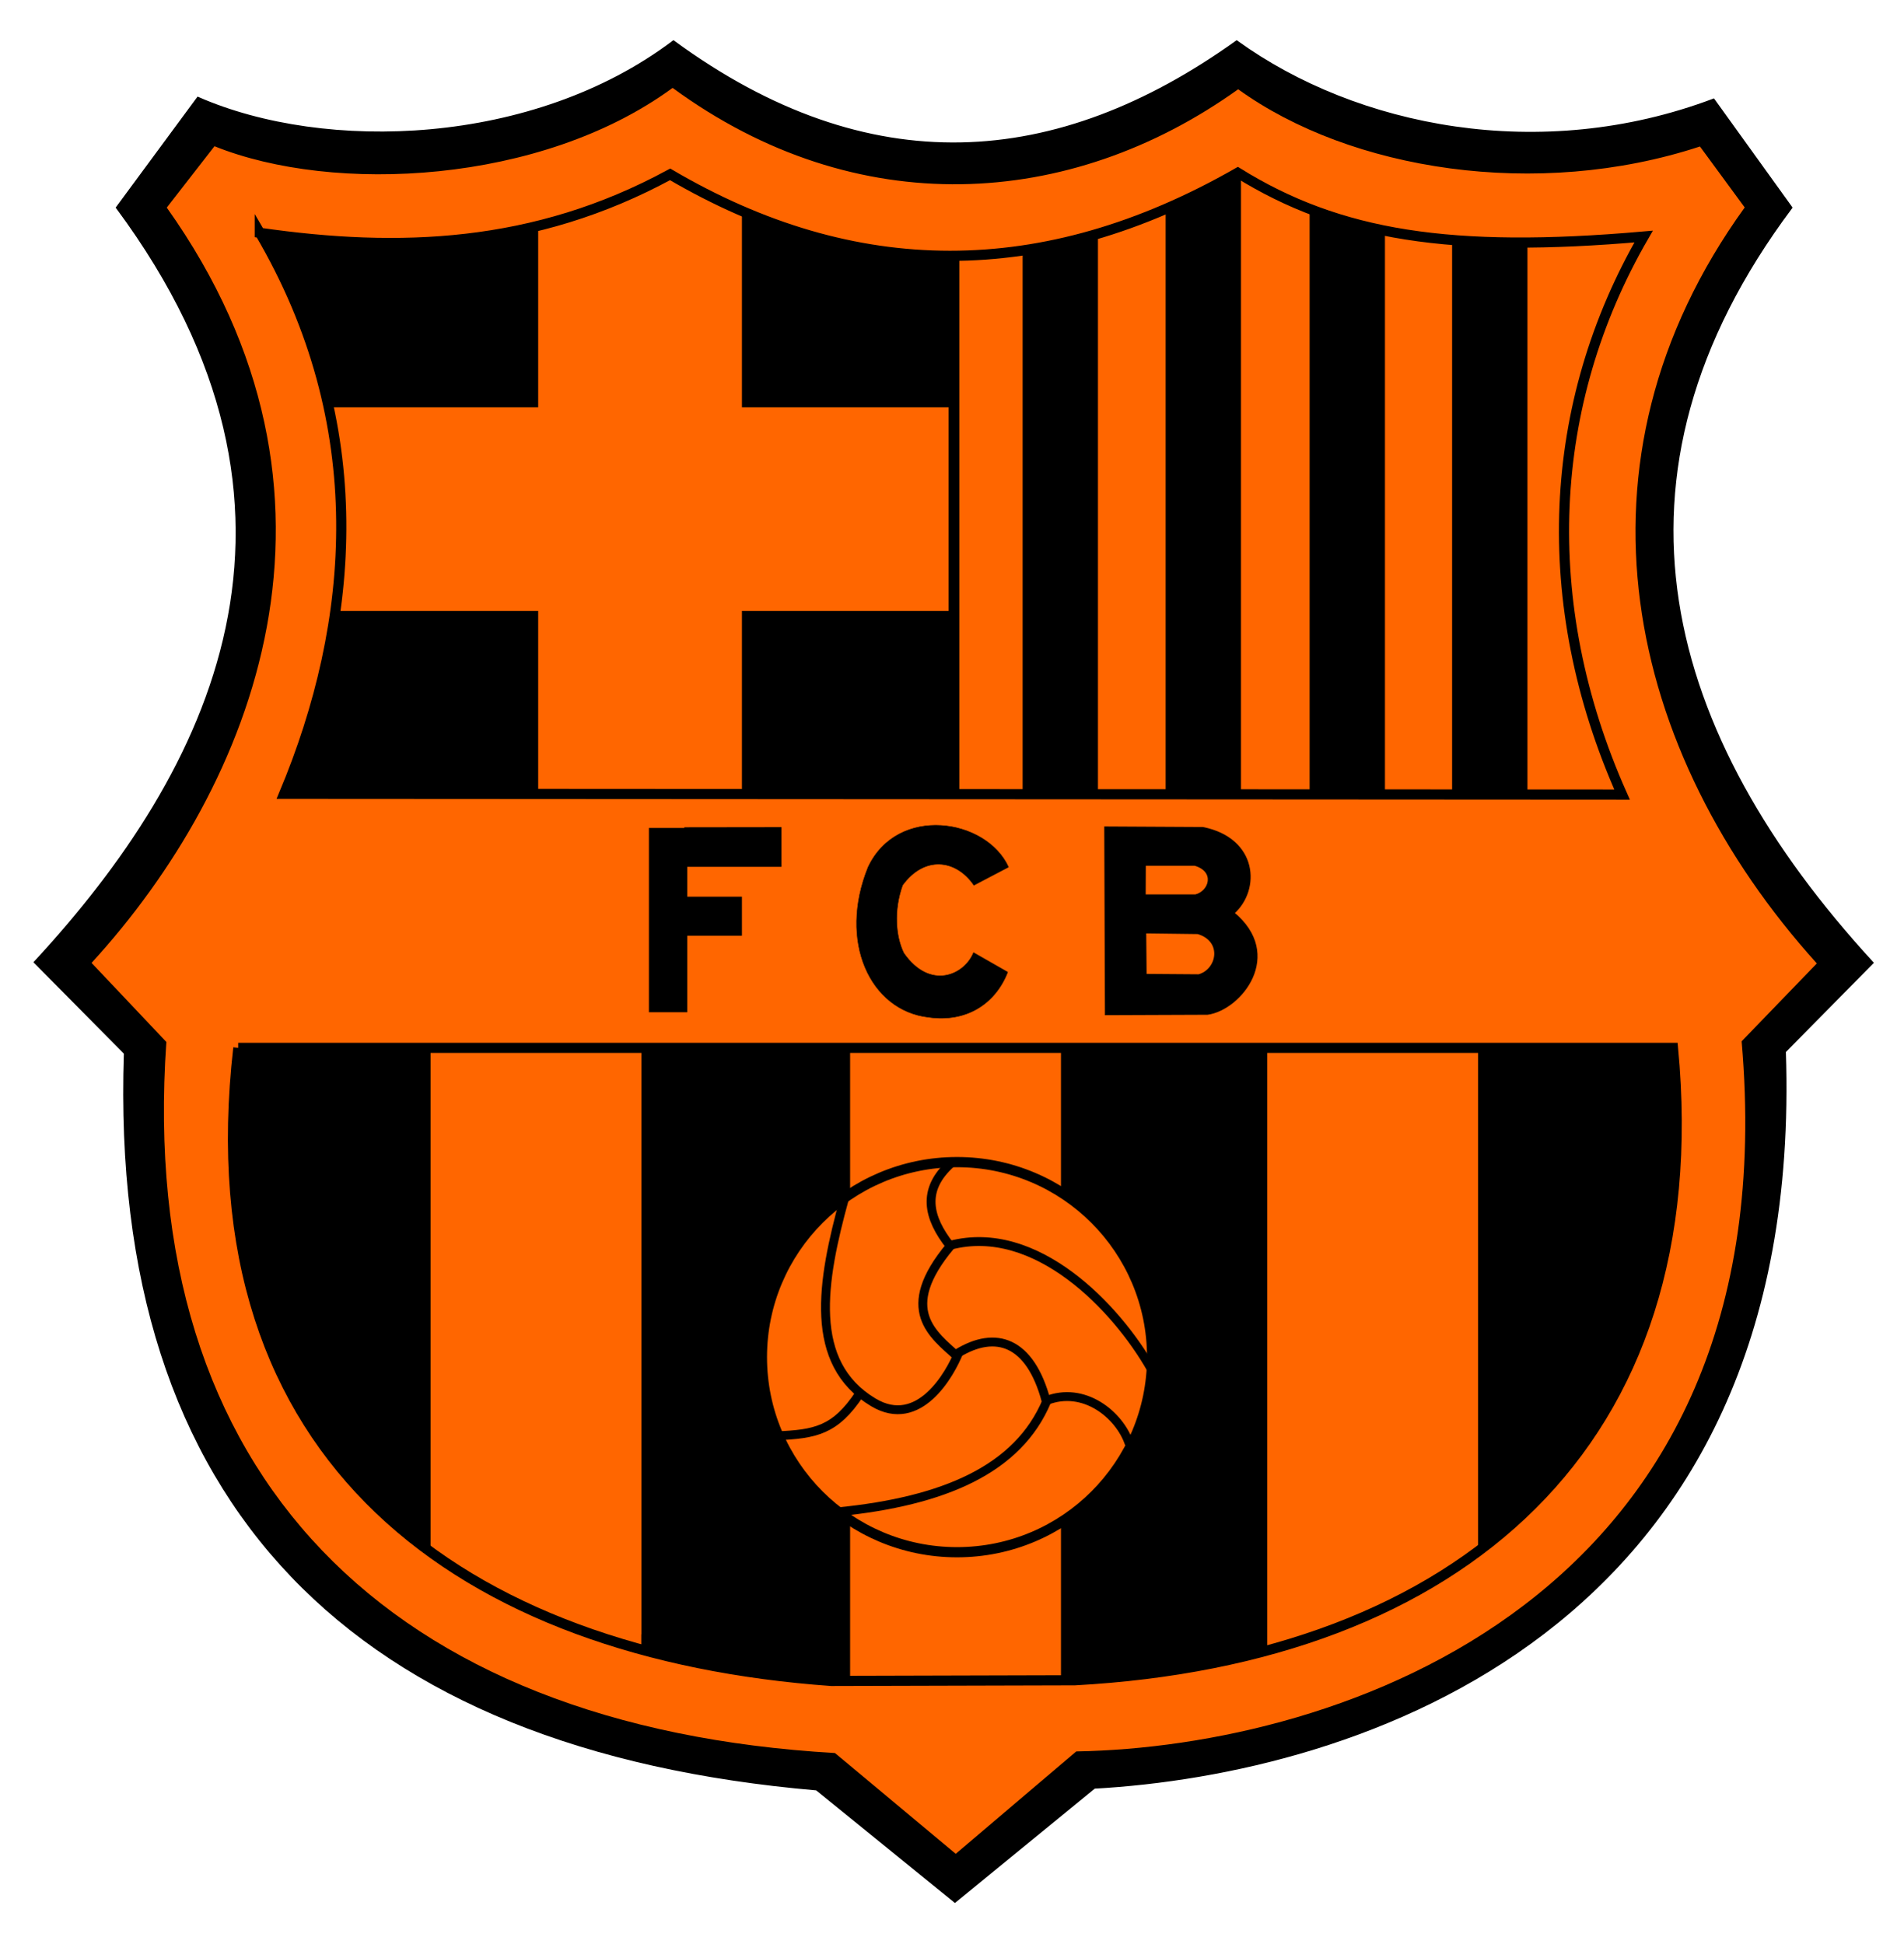
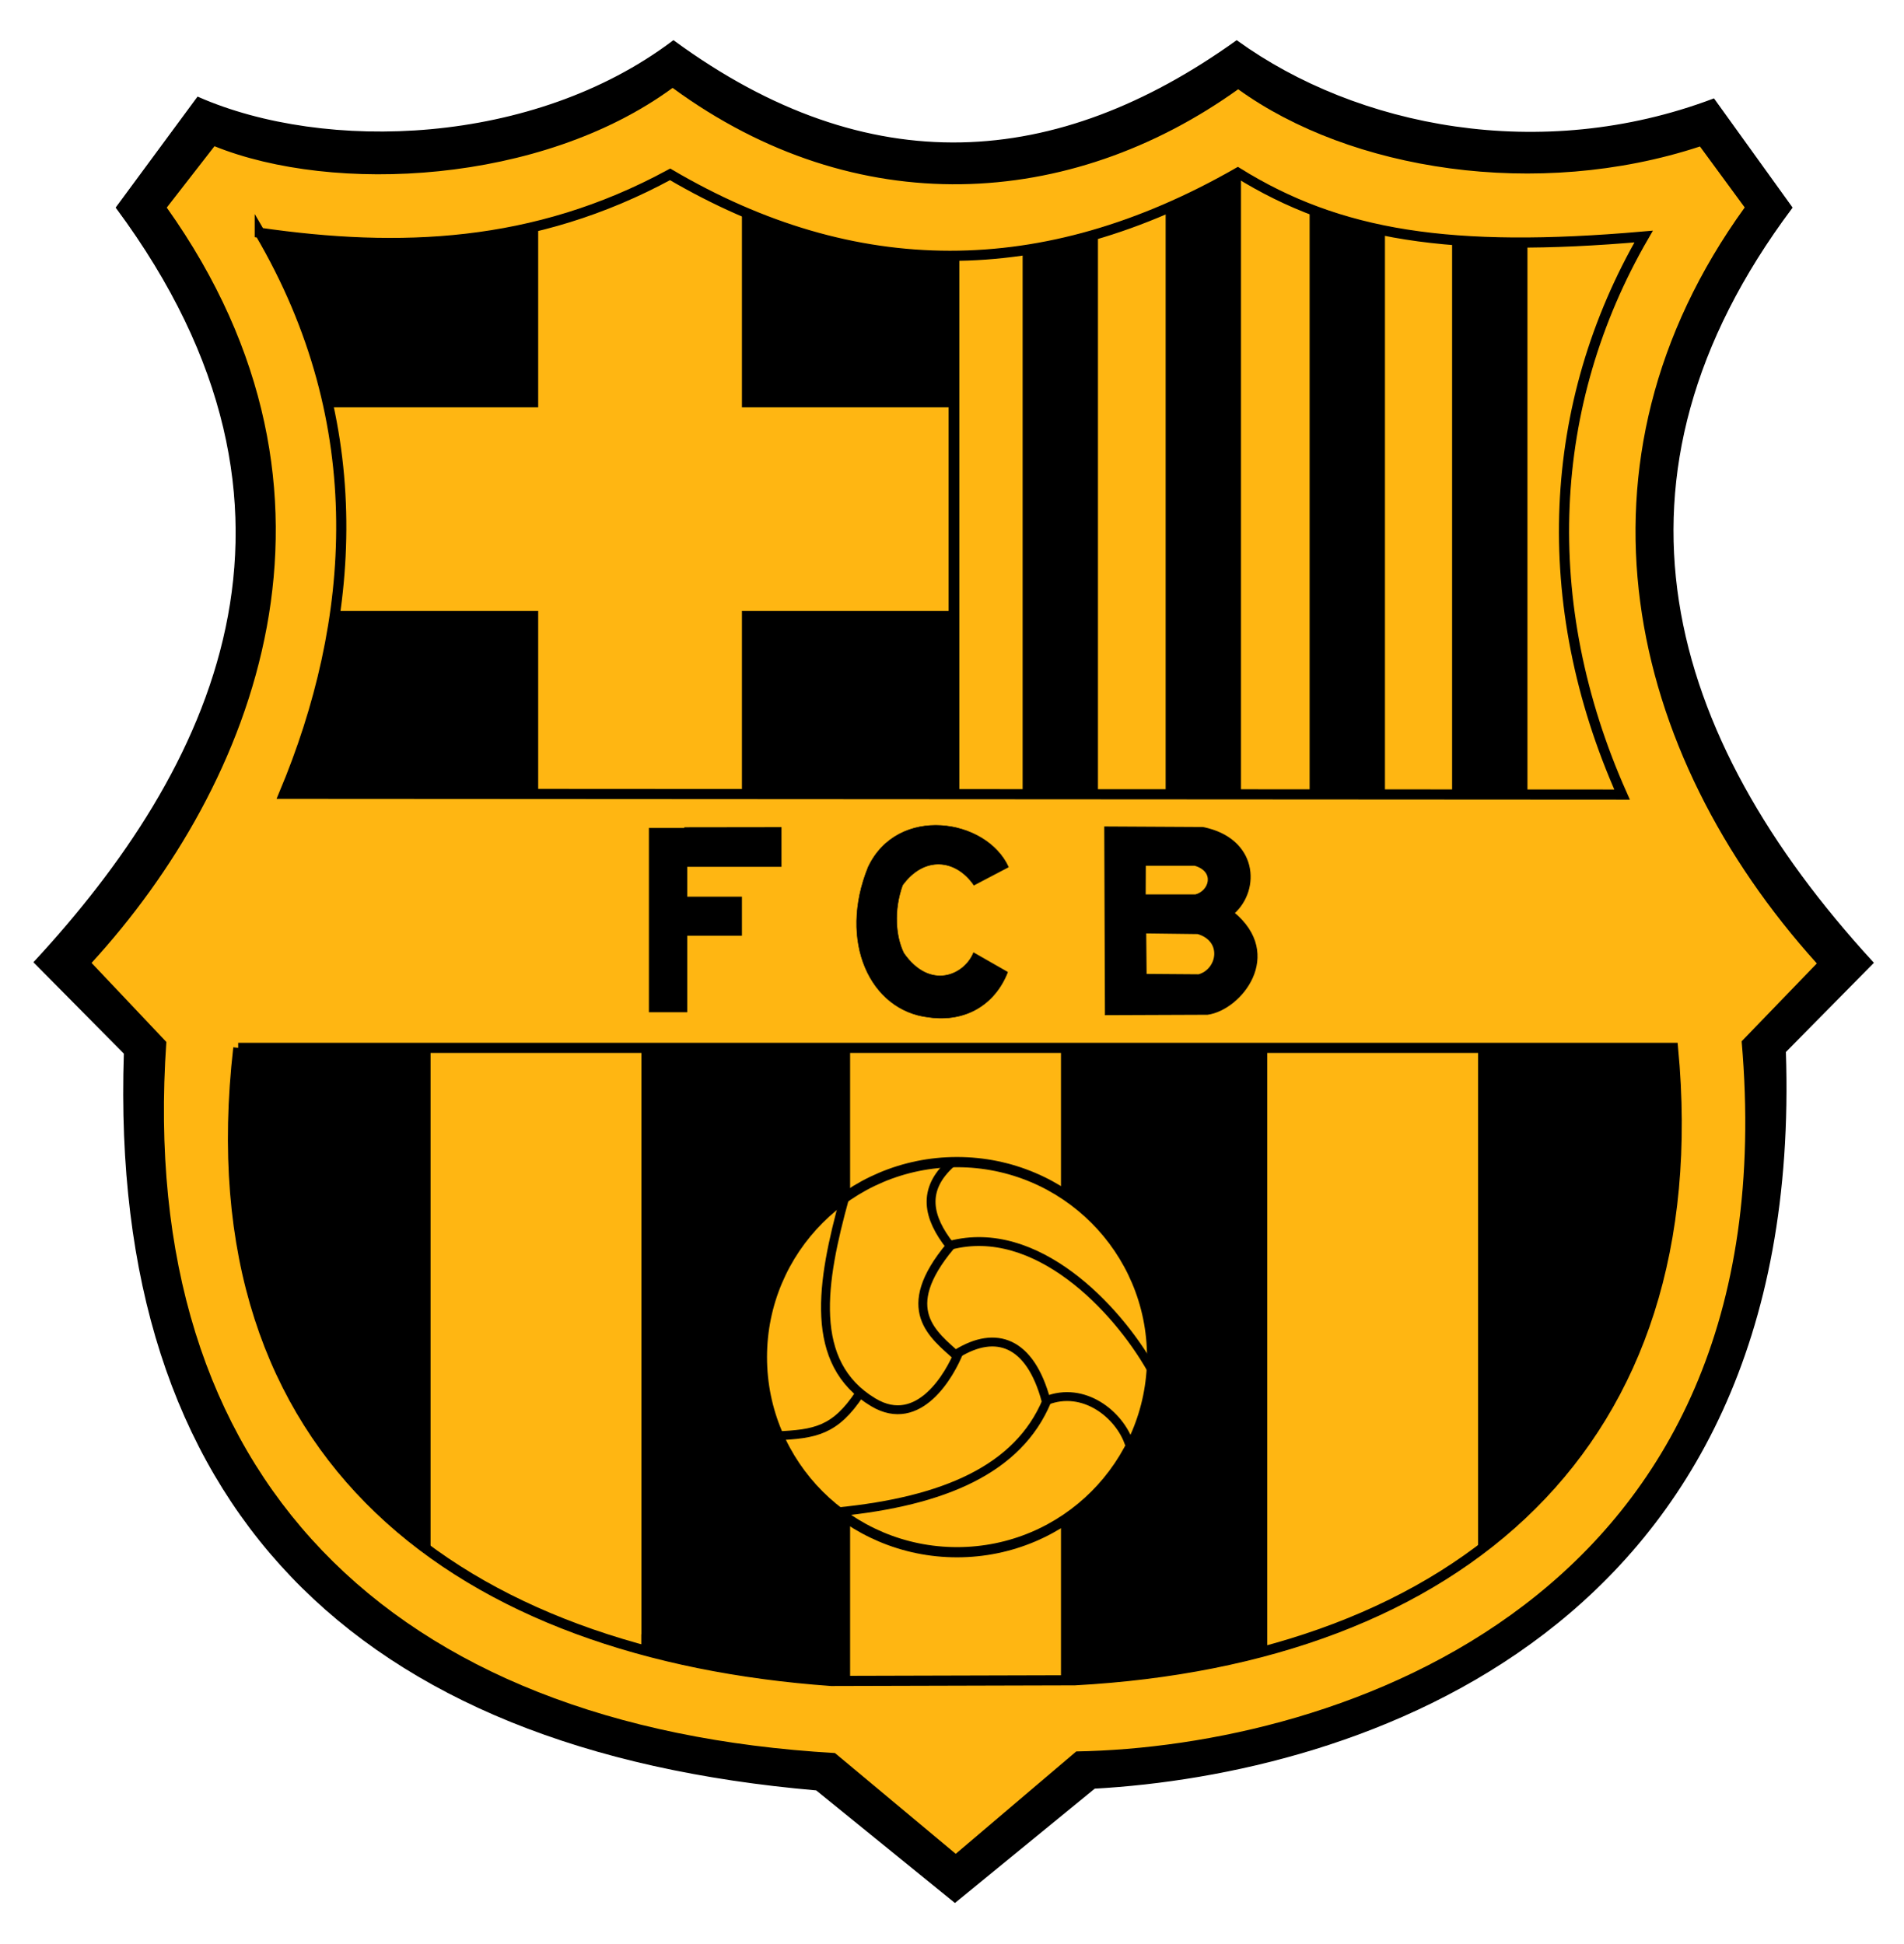
<svg xmlns="http://www.w3.org/2000/svg" version="1.0" width="142" height="145" id="orange-logo" viewBox="0 0 142 145">
  <defs id="defs1" />
  <g transform="translate(-112,-91)" id="layer1">
    <path id="black-outline" d="m 126.77,98.33 c 9.48,4.16 25.04,3.67 35.47,-4.21 14.59,10.69 28.63,9.59 42.02,0 8.93,6.45 22.67,9.21 35.57,4.34 l 5.78,8.03 c -15.08,20.15 -9.49,39.41 6.05,56.35 l -6.53,6.62 c 1.48,43.46 -32.18,53.83 -51.5,54.91 l -10.39,8.5 -10.31,-8.37 c -34.5,-2.98 -52.72,-21.18 -51.59,-54.92 l -6.71,-6.78 c 13.12,-14.19 22.97,-33.58 6.12,-56.31 z" style="display:inline;fill:#000000;fill-opacity:1;fill-rule:evenodd;stroke:#000000;stroke-width:0.2px;stroke-linecap:butt;stroke-linejoin:miter;stroke-opacity:1" />
    <path id="bottom-blue" d="m 127.56,168.71 h 111.02 c 2.92,30.72 -16.6,47.32 -46.28,48.95 l -18.86,0.05 c -28.4,-2.04 -49.55,-17.03 -45.88,-49 z" style="display:inline;fill:#000000;fill-opacity:1;fill-rule:evenodd;stroke:none;stroke-width:0.2" />
-     <rect id="right-bottom-red-stripe-adjust" width="10.24" height="4.52" x="206.54" y="210.70" style="fill:#ff6600;fill-opacity:1;fill-rule:nonzero;stroke:none;stroke-width:0.2" />
-     <rect id="right-bottom-red-stripe" width="15.73" height="43.87" x="206.54" y="169.07" style="fill:#ff6600;fill-opacity:1;fill-rule:nonzero;stroke:none;stroke-width:0.2" />
-     <rect id="middle-bottom-red-stripe" width="15.73" height="49.09" x="175.42" y="169.08" style="fill:#ff6600;fill-opacity:1;fill-rule:nonzero;stroke:none;stroke-width:0.2" />
-     <rect id="left-bottom-red-stripe-adjust" width="10.24" height="4.52" x="149.6" y="210.7" style="fill:#ff6600;fill-opacity:1;fill-rule:nonzero;stroke:none;stroke-width:0.2" />
-     <rect id="left-bottom-red-stripe" width="15.73" height="43.87" x="144.12" y="169.08" style="fill:#ff6600;fill-opacity:1;fill-rule:nonzero;stroke:none;stroke-width:0.2" />
-     <path id="top-right-fill" d="m 183.53,108.48 v 43.61 l 52.99,0.38 -5.46,-20.99 6.8,-25.11 -33.54,-4.31 z" style="display:inline;fill:#ff6600;fill-opacity:1;fill-rule:evenodd;stroke:none;stroke-width:0.2" />
+     <rect id="right-bottom-red-stripe-adjust" width="10.24" height="4.52" x="206.54" y="210.70" style="fill:#FFB612;fill-opacity:1;fill-rule:nonzero;stroke:none;stroke-width:0.2" />
+     <rect id="right-bottom-red-stripe" width="15.73" height="43.87" x="206.54" y="169.07" style="fill:#FFB612;fill-opacity:1;fill-rule:nonzero;stroke:none;stroke-width:0.2" />
+     <rect id="middle-bottom-red-stripe" width="15.73" height="49.09" x="175.42" y="169.08" style="fill:#FFB612;fill-opacity:1;fill-rule:nonzero;stroke:none;stroke-width:0.2" />
+     <rect id="left-bottom-red-stripe-adjust" width="10.24" height="4.52" x="149.6" y="210.7" style="fill:#FFB612;fill-opacity:1;fill-rule:nonzero;stroke:none;stroke-width:0.2" />
+     <rect id="left-bottom-red-stripe" width="15.73" height="43.87" x="144.12" y="169.08" style="fill:#FFB612;fill-opacity:1;fill-rule:nonzero;stroke:none;stroke-width:0.2" />
+     <path id="top-right-fill" d="m 183.53,108.48 v 43.61 l 52.99,0.38 -5.46,-20.99 6.8,-25.11 -33.54,-4.31 z" style="display:inline;fill:#FFB612;fill-opacity:1;fill-rule:evenodd;stroke:none;stroke-width:0.2" />
    <path id="top-left-fill" d="m 182.77,108.48 v 43.61 l -52.99,0.38 5.46,-20.99 -6.8,-25.11 33.54,-4.31 z" style="display:inline;fill:#000000;fill-opacity:1;fill-rule:evenodd;stroke:none;stroke-width:0.2px;stroke-linecap:butt;stroke-linejoin:miter;stroke-opacity:1" />
-     <rect id="top-left-red-vert" width="15.2" height="48.51" x="152.15" y="103.30" style="fill:#ff6600;fill-opacity:1;fill-rule:nonzero;stroke:none;stroke-width:0.2" />
-     <rect id="top-left-red-hor" width="15.2" height="47.28" x="121.39" y="-182.77" transform="rotate(90)" style="fill:#ff6600;fill-opacity:1;fill-rule:nonzero;stroke:none;stroke-width:0.2" />
+     <rect id="top-left-red-vert" width="15.2" height="48.51" x="152.15" y="103.30" style="fill:#FFB612;fill-opacity:1;fill-rule:nonzero;stroke:none;stroke-width:0.2" />
+     <rect id="top-left-red-hor" width="15.2" height="47.28" x="121.39" y="-182.77" transform="rotate(90)" style="fill:#FFB612;fill-opacity:1;fill-rule:nonzero;stroke:none;stroke-width:0.2" />
    <rect id="top-right-stripe-4" width="5.62" height="43.76" x="220.33" y="107.91" style="fill:#000000;fill-opacity:1;fill-rule:nonzero;stroke:none;stroke-width:0.2" />
    <rect id="top-right-stripe-3" width="5.62" height="45.46" x="209.7" y="106.24" style="fill:#000000;fill-opacity:1;fill-rule:nonzero;stroke:none;stroke-width:0.2" />
    <rect id="top-right-stripe-2" width="5.62" height="48.07" x="198.96" y="103.53" style="fill:#000000;fill-opacity:1;fill-rule:nonzero;stroke:none;stroke-width:0.2" />
    <rect id="top-right-stripe-1" width="5.62" height="44.76" x="188.29" y="106.74" style="fill:#000000;fill-opacity:1;fill-rule:nonzero;stroke:none;stroke-width:0.2" />
-     <path id="int-fill" d="m 162.16,97.57 c -9.79,7.17 -25.27,7.93 -34.16,4.34 l -3.56,4.58 c 15.28,21.49 6.5,43.12 -5.61,56.36 l 5.58,5.9 c -2.26,32.4 16.64,51.13 49.88,53.06 l 9.01,7.52 8.99,-7.64 c 19.35,-0.33 53.29,-11.19 49.64,-52.99 l 5.61,-5.81 c -14.22,-15.77 -19.13,-37.38 -5.38,-56.41 l -3.34,-4.55 c -12.16,4 -26.08,1.78 -34.45,-4.27 -12.56,9 -28.51,9.93 -42.19,-0.1 z m 42.3,6.16 c 7.55,4.69 15.89,6.02 30.28,4.76 -7.2,12.46 -7.98,27.31 -1.6,41.64 l -99.82,-0.06 c 5.37,-12.81 6.6,-27.55 -1.82,-41.87 10.37,1.51 20.51,1.15 30.61,-4.35 13.71,8.05 27.81,8.19 42.34,-0.12 z m -74.69,65.46 h 107.04 c 2.81,29.62 -16,45.62 -44.62,47.19 l -18.19,0.05 c -27.38,-1.97 -47.77,-16.42 -44.23,-47.24 z" style="display:inline;fill:#ff6600;fill-opacity:1;fill-rule:evenodd;stroke:none;stroke-width:0.178px;stroke-linecap:butt;stroke-linejoin:miter;stroke-opacity:0" />
+     <path id="int-fill" d="m 162.16,97.57 c -9.79,7.17 -25.27,7.93 -34.16,4.34 l -3.56,4.58 c 15.28,21.49 6.5,43.12 -5.61,56.36 l 5.58,5.9 c -2.26,32.4 16.64,51.13 49.88,53.06 l 9.01,7.52 8.99,-7.64 c 19.35,-0.33 53.29,-11.19 49.64,-52.99 l 5.61,-5.81 c -14.22,-15.77 -19.13,-37.38 -5.38,-56.41 l -3.34,-4.55 c -12.16,4 -26.08,1.78 -34.45,-4.27 -12.56,9 -28.51,9.93 -42.19,-0.1 z m 42.3,6.16 c 7.55,4.69 15.89,6.02 30.28,4.76 -7.2,12.46 -7.98,27.31 -1.6,41.64 l -99.82,-0.06 c 5.37,-12.81 6.6,-27.55 -1.82,-41.87 10.37,1.51 20.51,1.15 30.61,-4.35 13.71,8.05 27.81,8.19 42.34,-0.12 z m -74.69,65.46 h 107.04 c 2.81,29.62 -16,45.62 -44.62,47.19 l -18.19,0.05 c -27.38,-1.97 -47.77,-16.42 -44.23,-47.24 z" style="display:inline;fill:#FFB612;fill-opacity:1;fill-rule:evenodd;stroke:none;stroke-width:0.178px;stroke-linecap:butt;stroke-linejoin:miter;stroke-opacity:0" />
    <path id="top-outline" d="m 131.38,108.36 c 8.42,14.32 7.18,29.06 1.82,41.87 l 99.81,0.06 c -6.38,-14.33 -5.6,-29.18 1.61,-41.64 -14.38,1.26 -22.73,-0.07 -30.28,-4.76 -14.53,8.32 -28.64,8.17 -42.35,0.12 -10.11,5.5 -20.24,5.86 -30.61,4.36 z" style="display:inline;fill:none;fill-rule:evenodd;stroke:#000000;stroke-width:0.757;stroke-linecap:butt;stroke-linejoin:miter;stroke-miterlimit:4;stroke-dasharray:none;stroke-opacity:1" />
    <path id="bottom-outline" d="m 129.77,169.19 h 107.04 c 2.81,29.62 -16,45.62 -44.62,47.19 l -18.18,0.05 c -27.38,-1.97 -47.77,-16.42 -44.23,-47.24 z" style="fill:none;fill-rule:evenodd;stroke:#000000;stroke-width:0.757;stroke-linecap:butt;stroke-linejoin:miter;stroke-miterlimit:4;stroke-dasharray:none;stroke-opacity:1" />
    <path id="middle-outline" d="m 183.19,109.86 v 40.45" style="fill:none;fill-rule:evenodd;stroke:#000000;stroke-width:0.757;stroke-linecap:butt;stroke-linejoin:miter;stroke-miterlimit:4;stroke-dasharray:none;stroke-opacity:1" />
-     <path id="ball-fill" d="m 197.95,192.27 a 14.55,14.55 0 1 1 -29.11,0 14.55,14.55 0 1 1 29.11,0 z" style="fill:#ff6600;fill-opacity:1;fill-rule:nonzero;stroke:#000000;stroke-width:0.761;stroke-linecap:butt;stroke-linejoin:miter;stroke-miterlimit:4;stroke-dasharray:none;stroke-dashoffset:0;stroke-opacity:1" />
+     <path id="ball-fill" d="m 197.95,192.27 a 14.55,14.55 0 1 1 -29.11,0 14.55,14.55 0 1 1 29.11,0 z" style="fill:#FFB612;fill-opacity:1;fill-rule:nonzero;stroke:#000000;stroke-width:0.761;stroke-linecap:butt;stroke-linejoin:miter;stroke-miterlimit:4;stroke-dasharray:none;stroke-dashoffset:0;stroke-opacity:1" />
    <path id="ball6" d="m 175,180.42 c -1.7,6.19 -2.75,12.29 2.15,15.22 3.42,2.05 5.74,-2.13 6.38,-3.74" style="fill:none;fill-rule:evenodd;stroke:#000000;stroke-width:0.662;stroke-linecap:butt;stroke-linejoin:miter;stroke-miterlimit:4;stroke-dasharray:none;stroke-opacity:1" />
    <path id="ball5" d="m 169.93,198.14 c 2.87,-0.13 4.37,-0.37 6.21,-3.16" style="fill:none;fill-rule:evenodd;stroke:#000000;stroke-width:0.662;stroke-linecap:butt;stroke-linejoin:miter;stroke-miterlimit:4;stroke-dasharray:none;stroke-opacity:1" />
    <path id="ball4" d="m 183.41,192 c 2.88,-1.77 5.44,-0.91 6.63,3.52 2.8,-1.13 5.5,1.04 6.21,3.22" style="fill:none;fill-rule:evenodd;stroke:#000000;stroke-width:0.662;stroke-linecap:butt;stroke-linejoin:miter;stroke-miterlimit:4;stroke-dasharray:none;stroke-opacity:1" />
    <path id="ball3" d="m 190.1,195.52 c -2.13,5.14 -7.72,7.51 -15.57,8.29" style="fill:none;fill-rule:evenodd;stroke:#000000;stroke-width:0.662;stroke-linecap:butt;stroke-linejoin:miter;stroke-miterlimit:4;stroke-dasharray:none;stroke-opacity:1" />
    <path id="ball2" d="m 183.41,192.21 c -1.77,-1.62 -4.49,-3.47 -0.52,-8.23 -1.68,-2.13 -2.14,-4.21 0.06,-6.18" style="fill:none;fill-rule:evenodd;stroke:#000000;stroke-width:0.662;stroke-linecap:butt;stroke-linejoin:miter;stroke-miterlimit:4;stroke-dasharray:none;stroke-opacity:1" />
    <path id="ball1" d="m 197.88,193.14 c -2.59,-4.57 -8.6,-10.9 -14.99,-9.22" style="fill:none;fill-rule:evenodd;stroke:#000000;stroke-width:0.662;stroke-linecap:butt;stroke-linejoin:miter;stroke-miterlimit:4;stroke-dasharray:none;stroke-opacity:1" />
    <path id="text-b" d="m 194.48,152.77 0.05,13.88 7.55,-0.03 c 2.46,-0.34 5.68,-4.37 1.9,-7.49 1.99,-1.76 1.75,-5.52 -2.25,-6.32 z m 2.9,2.73 h 3.76 c 1.65,0.48 1.16,2.07 0.05,2.34 h -3.82 z m 0.03,5.05 3.96,0.05 c 1.96,0.58 1.52,2.81 0.06,3.2 l -3.99,-0.03 z" style="fill:#000000;fill-rule:evenodd;stroke:#000000;stroke-width:0.2px;stroke-linecap:butt;stroke-linejoin:miter;stroke-opacity:1" />
    <path id="text-c" d="m 184.67,157.04 2.56,-1.34 c -1.64,-3.62 -8.27,-4.65 -10.46,0 -2.25,5.54 0.14,10.7 4.5,11.2 2.77,0.4 4.96,-0.95 5.9,-3.36 l -2.54,-1.45 c -0.68,1.68 -3.25,2.84 -5.21,0.03 -0.61,-1.26 -0.76,-3.19 -0.09,-5.07 1.61,-2.21 3.97,-1.97 5.33,0 z" style="fill:#000000;fill-rule:evenodd;stroke:#000000;stroke-width:0.038;stroke-linecap:butt;stroke-linejoin:miter;stroke-miterlimit:4;stroke-dasharray:none;stroke-opacity:1" />
    <path id="text-f" d="m 163.05,152.73 v 0.05 h -2.64 v 5.13 2.91 5.71 h 2.86 v -5.71 h 4.08 v -2.91 h -4.08 v -2.23 h 7.03 v -2.96 z" style="fill:#000000;fill-opacity:1;fill-rule:nonzero;stroke:none;stroke-width:0.662;stroke-linecap:butt;stroke-linejoin:miter;stroke-miterlimit:4;stroke-dasharray:none;stroke-dashoffset:0;stroke-opacity:1" />
  </g>
</svg>
